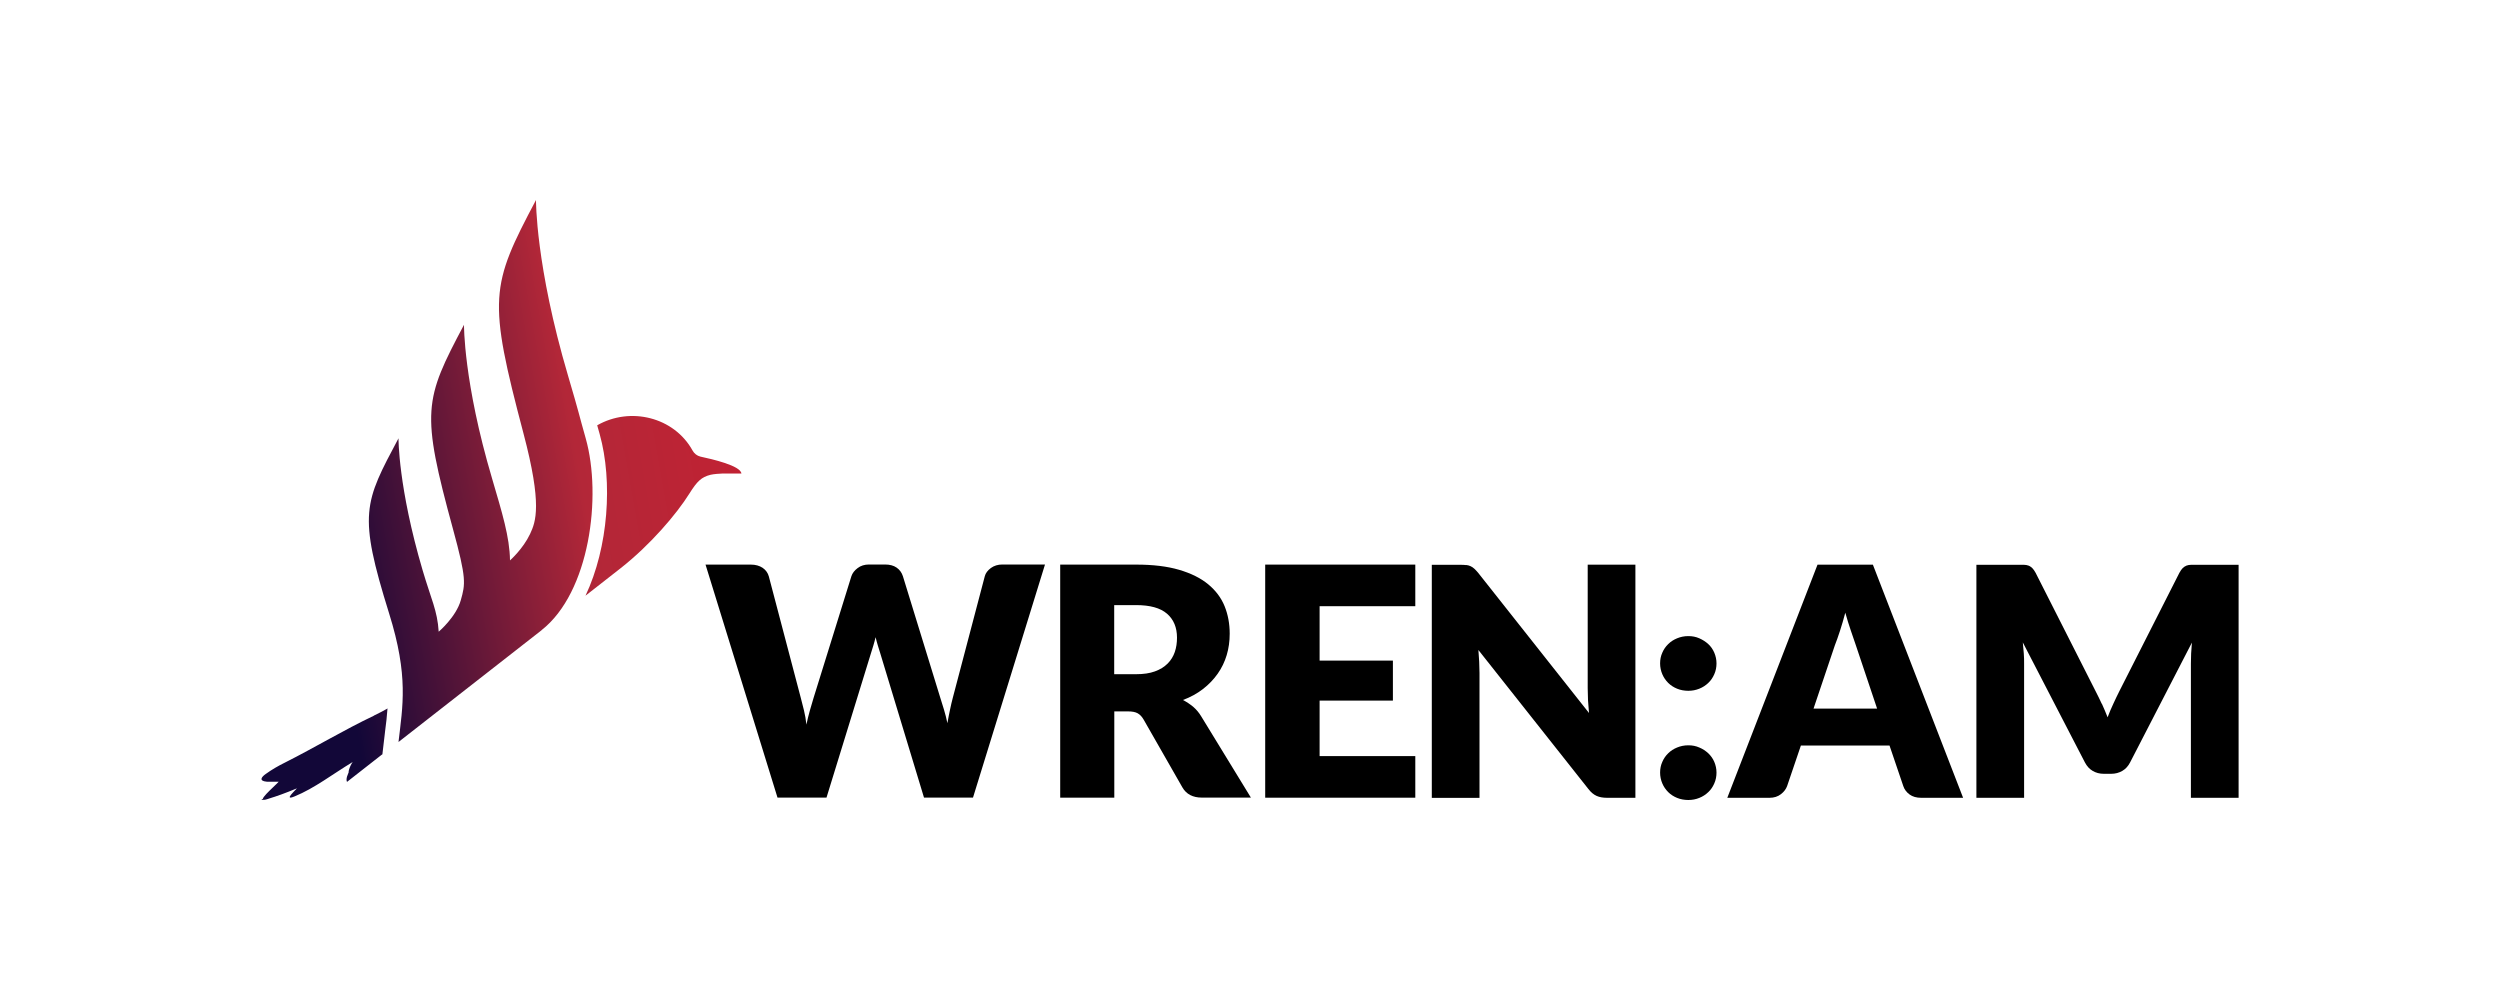
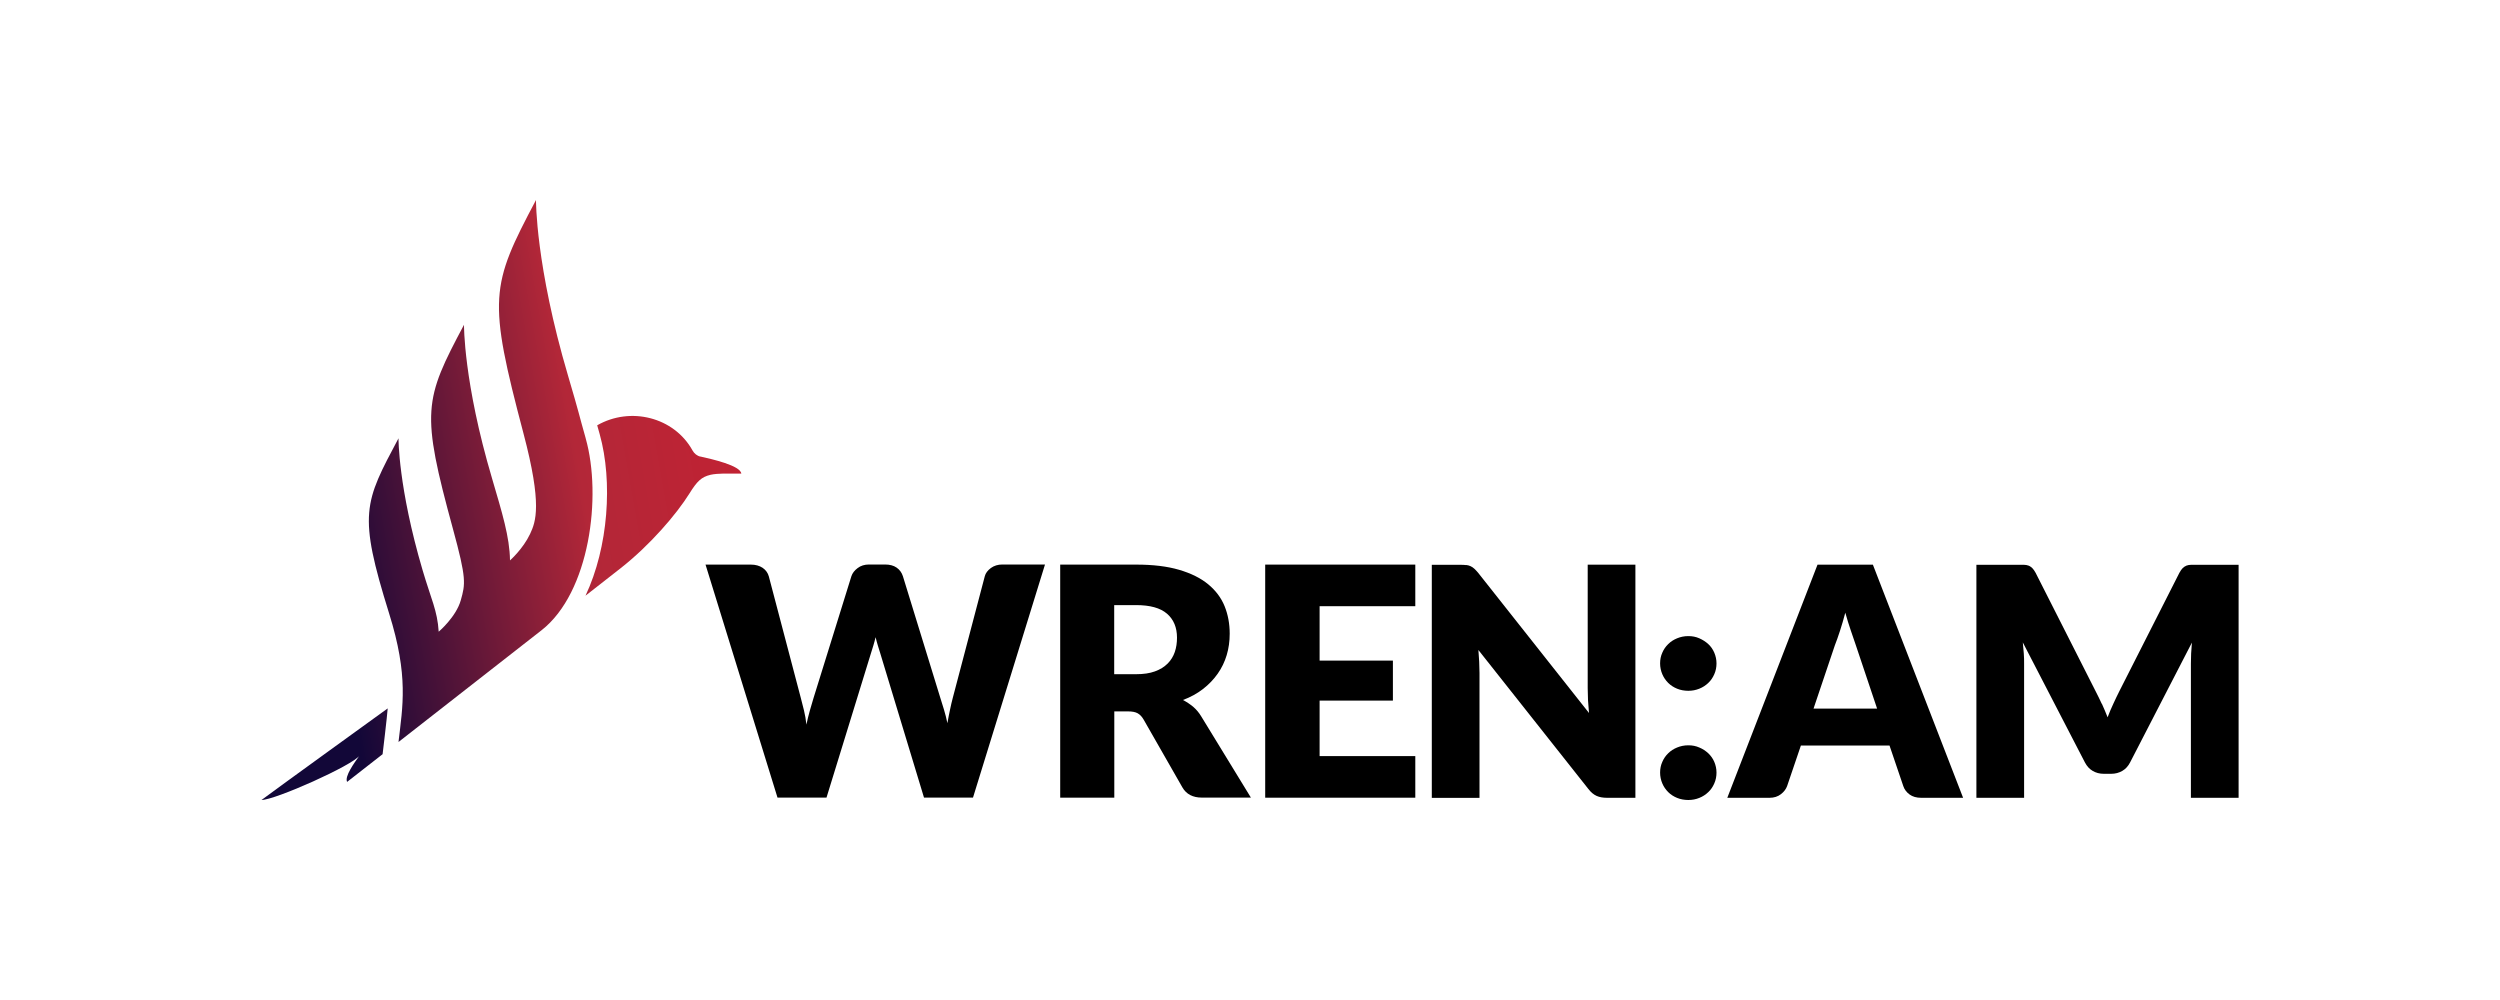
- <svg xmlns="http://www.w3.org/2000/svg" id="a" viewBox="0 0 250 100">
+ <svg xmlns="http://www.w3.org/2000/svg" xmlns:xlink="http://www.w3.org/1999/xlink" id="a" viewBox="0 0 250 100">
  <defs>
-     <linearGradient id="b" x1="73.58" y1="44.2" x2="21.44" y2="53.4" gradientUnits="userSpaceOnUse">
+     <linearGradient id="b" x1="77.68" y1="67.46" x2="25.54" y2="76.65" gradientUnits="userSpaceOnUse">
      <stop offset="0" stop-color="#c12233" />
      <stop offset=".3" stop-color="#b32738" />
      <stop offset=".8" stop-color="#120738" />
    </linearGradient>
+     <linearGradient id="c" x1="73.27" y1="42.41" x2="21.13" y2="51.61" xlink:href="#b" />
+     <linearGradient id="d" x1="74.28" y1="48.17" x2="22.14" y2="57.36" xlink:href="#b" />
  </defs>
-   <path d="M74.13,47.35h-1.83c-.31.01-.92.05-1.25.13-.91.23-1.34.65-2.1,1.86-1.31,2.1-3.95,5.17-6.86,7.46l-3.54,2.77c2.29-4.83,2.74-11.42,1.42-16.15-.1-.34-.17-.63-.25-.89,3.3-1.89,7.69-.83,9.54,2.53.16.29.44.52.78.6,1.17.25,4.03.91,4.1,1.69ZM37.39,71.57c-3.01,1.43-5.92,3.19-8.9,4.69-.67.33-1.31.7-1.92,1.14-.4.28-.74.69.1.77.16.01,1.2,0,1.2,0-.46.52-2.45,2.16-1.16,1.75,1.21-.38,1.74-.58,3.08-1.2-.16.24-1.53,1.42-.33.92,2-.82,3.76-2.2,5.81-3.44-.25.32-.6,1.22-.29,1.18.35-.05,1.08-.47,3.26-1.95l.27-2.32c.1-.76.19-1.49.24-2.26-.38.23-.92.49-1.36.71ZM26.13,80c1.35,0,9.13-3.46,9.82-4.46-.53.75-1.52,2.09-1.25,2.65l3.54-2.77s.46-3.82.51-4.58c0,0-11.25,8.13-12.62,9.16ZM54.16,63.01c4.8-3.76,6.05-13.37,4.41-19.18h0c-.69-2.43-.62-2.38-1.76-6.24-3.27-11.07-3.21-17.59-3.21-17.59-4.57,8.62-4.82,9.83-1.25,23.35,1.89,7.14,1.23,8.82.66,10.04-.71,1.51-2.01,2.65-2.01,2.65-.03-2.34-.8-4.8-1.79-8.18-2.87-9.69-2.81-15.38-2.81-15.38-4,7.54-4.32,8.63-1.1,20.43,1.36,4.97,1.24,5.47.78,7.11-.47,1.68-2.21,3.15-2.21,3.15-.13-2.11-.76-3.26-1.61-6.15-2.45-8.32-2.41-13.19-2.41-13.19-3.44,6.47-4.06,7.5-.94,17.51,1.97,6.29,1.35,9.29.94,12.86l14.31-11.18Z" style="fill:url(#b);" />
+   <path d="M35.96,75.54c-.53.75-1.52,2.09-1.25,2.65l3.55-2.77s.46-3.82.51-4.58c0,0-11.25,8.13-12.62,9.16,1.35,0,9.13-3.46,9.82-4.46Z" style="fill:url(#b);" />
+   <path d="M58.57,43.83c-.69-2.43-.62-2.38-1.76-6.24-3.27-11.07-3.21-17.59-3.21-17.59-4.57,8.62-4.82,9.83-1.25,23.35,1.89,7.14,1.23,8.82.66,10.04-.71,1.51-2.01,2.65-2.01,2.65-.03-2.34-.8-4.8-1.79-8.18-2.87-9.69-2.81-15.38-2.81-15.38-4.01,7.54-4.32,8.63-1.1,20.43,1.36,4.97,1.24,5.47.78,7.11-.47,1.68-2.21,3.15-2.21,3.15-.13-2.11-.76-3.26-1.61-6.15-2.45-8.32-2.41-13.19-2.41-13.19-3.44,6.47-4.06,7.5-.94,17.51,1.97,6.29,1.35,9.29.94,12.86l14.31-11.18c4.8-3.76,6.05-13.37,4.41-19.18Z" style="fill:url(#c);" />
+   <path d="M70.04,45.66c-.33-.07-.62-.31-.78-.6-1.85-3.36-6.23-4.43-9.54-2.53.08.26.15.56.25.89,1.32,4.72.87,11.31-1.42,16.15l3.54-2.77c2.91-2.29,5.55-5.36,6.86-7.46.76-1.22,1.19-1.64,2.1-1.86.33-.08.94-.12,1.25-.12h1.83c-.07-.8-2.93-1.45-4.1-1.71Z" style="fill:url(#d);" />
  <path d="M70.54,56.46h4.54c.47,0,.86.11,1.18.32.31.21.52.5.62.85l3.2,12.16c.11.4.21.82.32,1.26.11.45.19.92.24,1.41.11-.5.22-.97.35-1.42.13-.44.25-.86.37-1.26l3.78-12.16c.1-.3.3-.57.62-.81.31-.24.7-.36,1.14-.36h1.6c.47,0,.86.1,1.16.31s.51.49.63.86l3.74,12.16c.12.37.24.77.37,1.19.13.42.24.87.34,1.35.08-.47.17-.92.26-1.34.09-.43.18-.83.28-1.2l3.2-12.16c.08-.31.29-.58.61-.82.32-.23.7-.35,1.15-.35h4.26l-7.2,23.31h-4.9l-4.38-14.45c-.07-.22-.15-.47-.23-.74s-.16-.55-.23-.85c-.07.3-.15.58-.23.85s-.16.51-.23.74l-4.45,14.45h-4.9l-7.2-23.31Z" />
  <path d="M111.43,71.15v8.62h-5.41v-23.31h7.58c1.69,0,3.12.17,4.31.52s2.16.83,2.91,1.45c.75.62,1.3,1.35,1.64,2.19.34.84.51,1.76.51,2.75,0,.76-.1,1.47-.3,2.14-.2.67-.5,1.29-.9,1.86-.4.57-.89,1.08-1.47,1.53-.58.45-1.25.82-2.01,1.1.36.18.7.41,1.02.67.31.27.59.59.82.98l4.96,8.11h-4.9c-.91,0-1.56-.34-1.95-1.02l-3.87-6.77c-.17-.3-.37-.51-.6-.64s-.55-.19-.97-.19h-1.38ZM111.43,67.42h2.18c.74,0,1.36-.09,1.88-.28.52-.19.94-.45,1.27-.78.33-.33.57-.72.72-1.16.15-.44.22-.92.22-1.43,0-1.02-.33-1.82-1-2.4-.67-.58-1.7-.86-3.1-.86h-2.18v6.91Z" />
  <path d="M141.53,56.46v4.16h-9.57v5.44h7.33v4h-7.33v5.55h9.57v4.16h-15.01v-23.31h15.01Z" />
  <path d="M146.63,56.5c.16.02.3.06.43.12s.25.14.37.25c.12.11.25.25.4.43l11.07,14c-.04-.45-.07-.88-.1-1.3-.02-.42-.03-.82-.03-1.19v-12.34h4.77v23.31h-2.82c-.42,0-.77-.06-1.06-.19s-.57-.36-.83-.7l-10.99-13.89c.03.41.06.8.08,1.19s.03.75.03,1.1v12.5h-4.77v-23.31h2.85c.23,0,.43.01.59.03Z" />
  <path d="M166.01,66.34c0-.38.07-.74.22-1.07.14-.33.34-.62.59-.86.25-.25.55-.44.89-.58s.71-.22,1.12-.22.76.07,1.1.22.64.34.9.58.46.53.6.86c.14.33.22.69.22,1.07s-.07.74-.22,1.08-.34.63-.6.87c-.26.25-.55.44-.9.58s-.71.21-1.1.21-.78-.07-1.12-.21-.64-.33-.89-.58c-.25-.25-.45-.54-.59-.87s-.22-.7-.22-1.08ZM166.01,77.26c0-.38.07-.74.22-1.07.14-.33.34-.62.59-.86.25-.25.55-.44.89-.58.34-.14.71-.22,1.12-.22s.76.07,1.1.22c.34.14.64.34.9.58.26.25.46.53.6.86.14.33.22.69.22,1.07s-.07.74-.22,1.08-.34.63-.6.87c-.26.25-.55.44-.9.58-.34.14-.71.21-1.1.21s-.78-.07-1.12-.21c-.34-.14-.64-.33-.89-.58-.25-.25-.45-.54-.59-.87s-.22-.7-.22-1.08Z" />
  <path d="M196.31,79.78h-4.19c-.47,0-.86-.11-1.16-.33-.3-.22-.52-.5-.63-.84l-1.38-4.06h-8.86l-1.38,4.06c-.11.3-.31.57-.62.81-.31.24-.69.36-1.14.36h-4.22l9.02-23.31h5.54l9.02,23.31ZM181.34,70.86h6.37l-2.14-6.38c-.14-.41-.3-.88-.49-1.43-.19-.55-.37-1.14-.55-1.78-.17.65-.35,1.25-.53,1.81-.18.55-.35,1.04-.51,1.44l-2.14,6.35Z" />
  <path d="M210.19,70.38c.2.44.39.89.57,1.35.18-.47.37-.93.58-1.37.2-.44.41-.87.62-1.29l5.98-11.79c.11-.2.22-.36.33-.47.11-.11.24-.19.38-.25.14-.05.3-.08.47-.08h4.74v23.3h-4.77v-13.41c0-.65.03-1.35.1-2.11l-6.18,11.98c-.19.37-.45.66-.78.85-.33.19-.7.29-1.11.29h-.74c-.42,0-.79-.1-1.11-.29-.33-.19-.58-.47-.78-.85l-6.21-12c.04.37.07.74.1,1.11s.03.71.03,1.02v13.41h-4.77v-23.3h4.74c.18,0,.33.03.47.08.14.05.26.14.38.25.11.11.22.27.33.47l6,11.84c.21.41.42.83.62,1.27Z" />
</svg>
